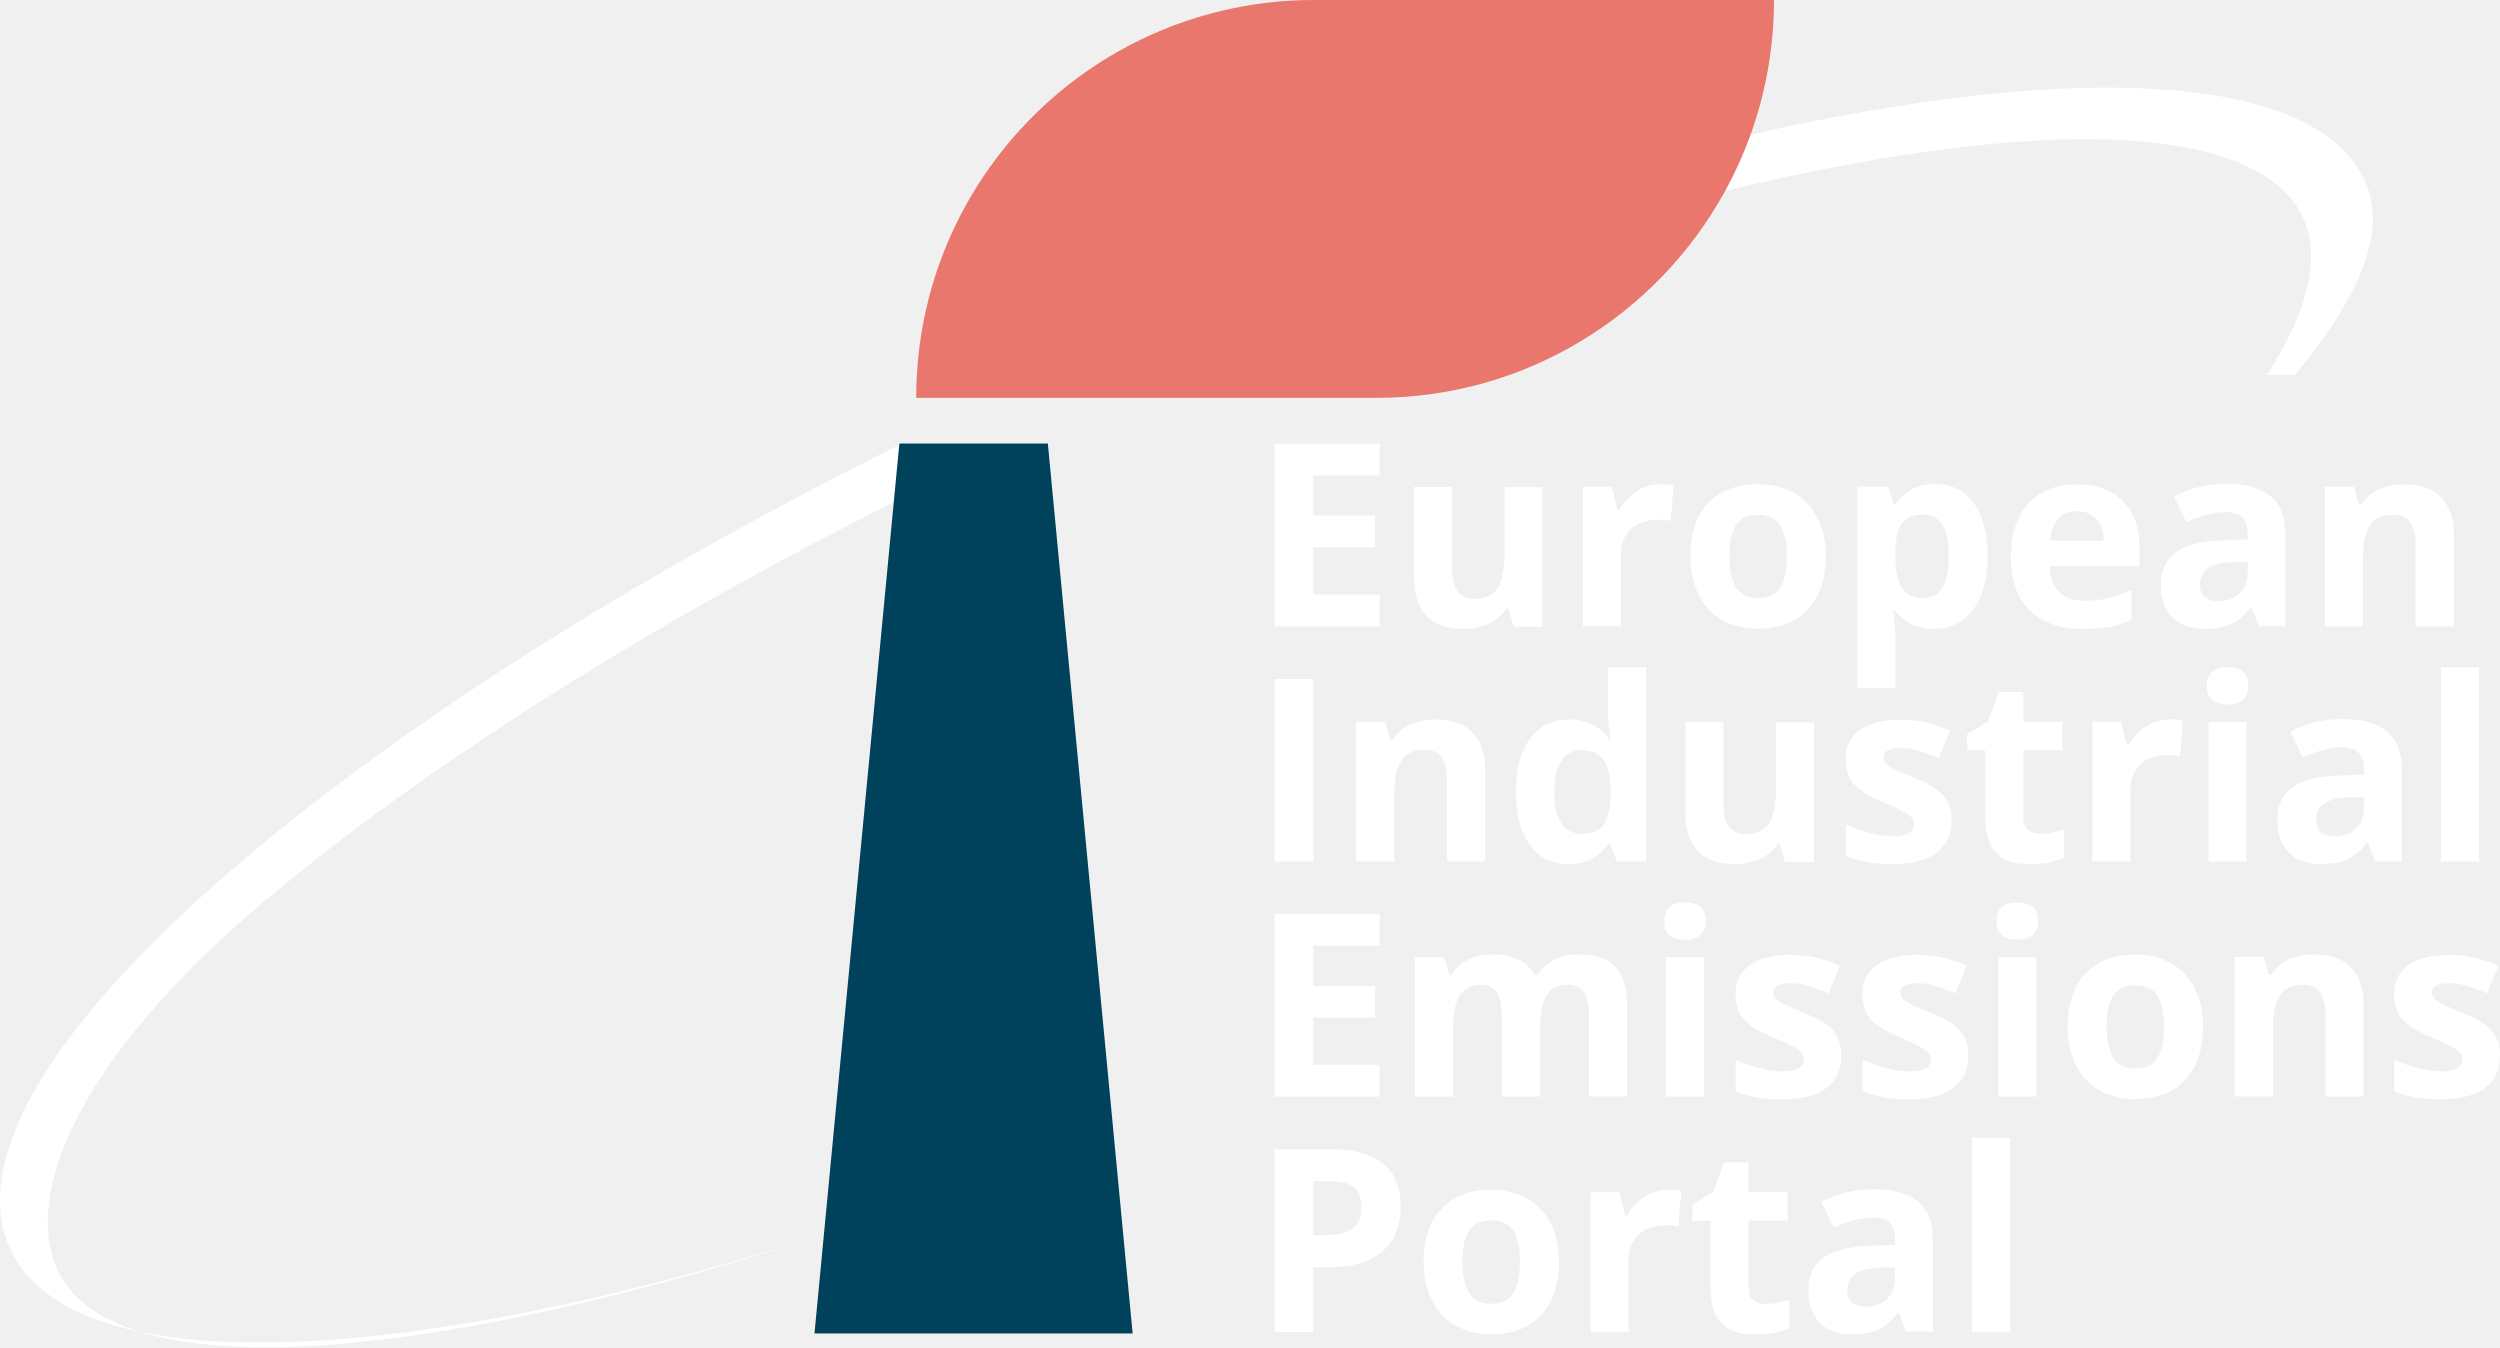
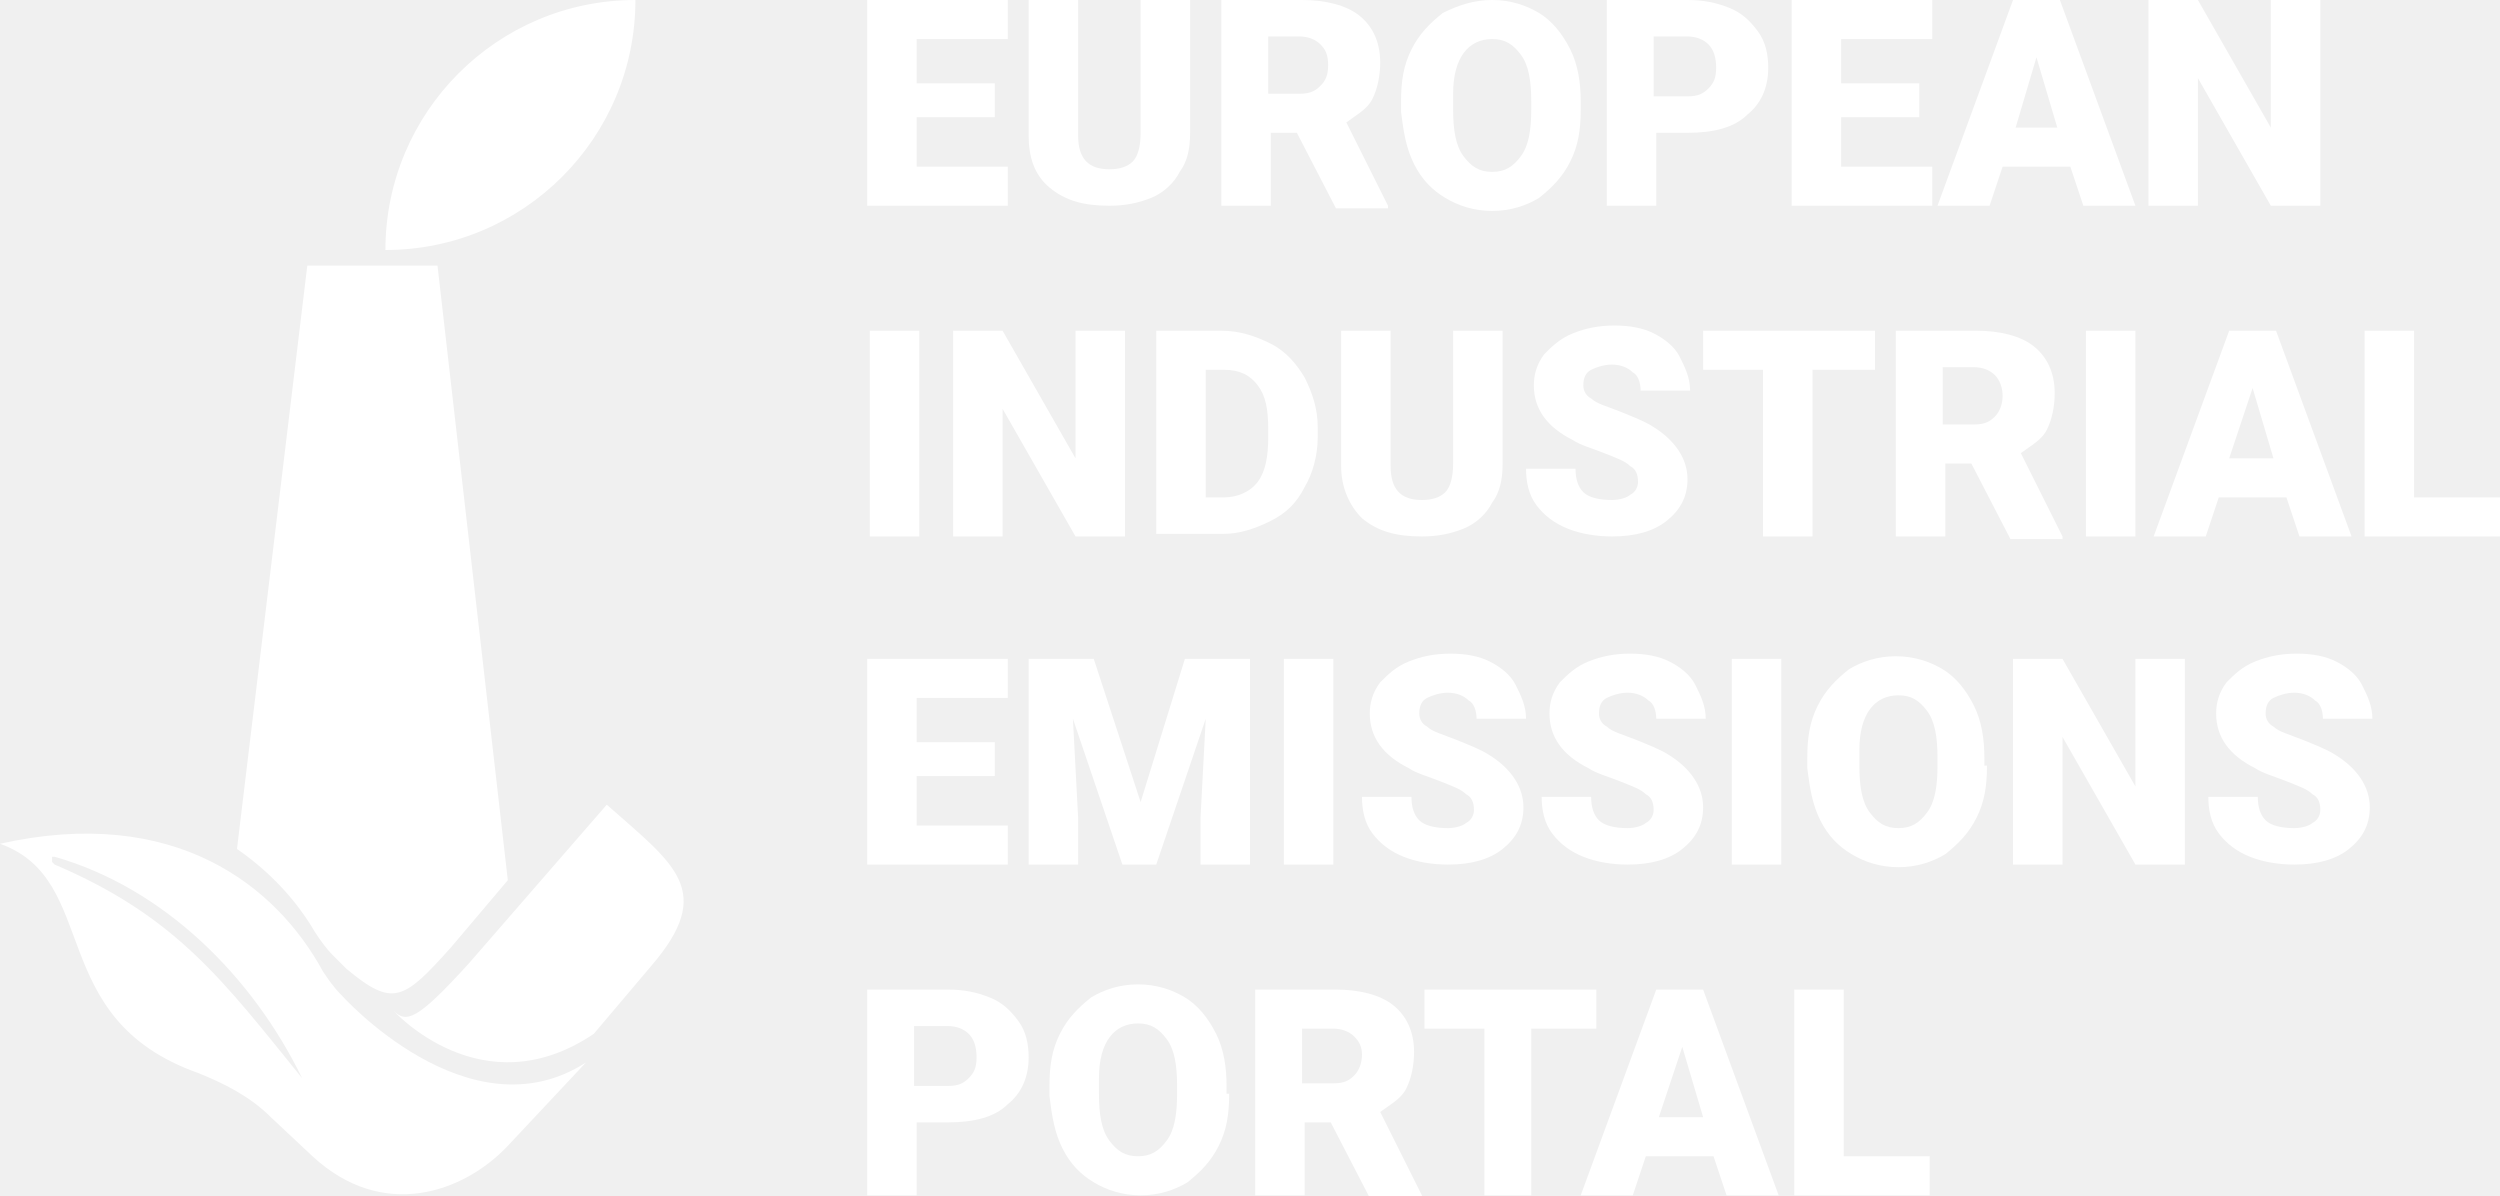
- <svg xmlns="http://www.w3.org/2000/svg" version="1.1" id="Layer_1" x="0px" y="0px" viewBox="0 0 150.62 81.17" style="enable-background:new 0 0 150.62 81.17;" xml:space="preserve">
+ <svg xmlns="http://www.w3.org/2000/svg" version="1.1" id="Layer_1" x="0px" y="0px" viewBox="0 0 96 45.9" style="enable-background:new 0 0 96 45.9;" xml:space="preserve">
  <style type="text/css">
	.st0{fill:#FFFFFF;}
- 	.st1{fill:#E9776D;}
- 	.st2{fill:#00415C;}
+ 	.st1{fill-rule:evenodd;clip-rule:evenodd;fill:#FFFFFF;}
</style>
  <g>
-     <path class="st0" d="M8.44,80.24c7.8,2.41,23.25,0.06,41.89-6.1c-13.81,4.45-25.94,6.77-34.84,6.74   C12.83,80.88,10.47,80.66,8.44,80.24z" />
+     <path class="st0" d="M38.2,4.5h-3v1.9h3.5v1.5h-5.4V0h5.4v1.5h-3.5v1.7h3V4.5z" />
+     <path class="st0" d="M45.7,0v5.1c0,0.6-0.1,1.1-0.4,1.5c-0.2,0.4-0.6,0.8-1.1,1c-0.5,0.2-1,0.3-1.6,0.3c-1,0-1.7-0.2-2.3-0.7   s-0.8-1.2-0.8-2V0h1.9v5.2c0,0.9,0.4,1.3,1.2,1.3c0.4,0,0.7-0.1,0.9-0.3c0.2-0.2,0.3-0.6,0.3-1.1V0H45.7z" />
+     <path class="st0" d="M49.8,5.1h-1v2.8h-1.9V0h3.1c0.9,0,1.7,0.2,2.2,0.6c0.5,0.4,0.8,1,0.8,1.8c0,0.5-0.1,1-0.3,1.4s-0.6,0.6-1,0.9   l1.6,3.2v0.1h-2L49.8,5.1z M48.7,3.6h1.2c0.4,0,0.6-0.1,0.8-0.3C50.9,3.1,51,2.9,51,2.5s-0.1-0.6-0.3-0.8c-0.2-0.2-0.5-0.3-0.8-0.3   h-1.2V3.6z" />
+     <path class="st0" d="M60.7,4.2c0,0.8-0.1,1.4-0.4,2c-0.3,0.6-0.7,1-1.2,1.4c-0.5,0.3-1.1,0.5-1.8,0.5S56,7.9,55.5,7.6   c-0.5-0.3-0.9-0.7-1.2-1.3c-0.3-0.6-0.4-1.2-0.5-2V3.9c0-0.8,0.1-1.4,0.4-2c0.3-0.6,0.7-1,1.2-1.4C56,0.2,56.6,0,57.3,0   c0.7,0,1.3,0.2,1.8,0.5c0.5,0.3,0.9,0.8,1.2,1.4c0.3,0.6,0.4,1.3,0.4,2V4.2z M58.8,3.9c0-0.8-0.1-1.4-0.4-1.8   c-0.3-0.4-0.6-0.6-1.1-0.6c-0.9,0-1.5,0.7-1.5,2.1l0,0.6c0,0.8,0.1,1.4,0.4,1.8c0.3,0.4,0.6,0.6,1.1,0.6c0.5,0,0.8-0.2,1.1-0.6   c0.3-0.4,0.4-1,0.4-1.8V3.9z" />
+     <path class="st0" d="M63.6,5.2v2.7h-1.9V0h3.1c0.6,0,1.1,0.1,1.6,0.3c0.5,0.2,0.8,0.5,1.1,0.9c0.3,0.4,0.4,0.9,0.4,1.4   c0,0.8-0.3,1.4-0.8,1.8c-0.5,0.5-1.3,0.7-2.3,0.7H63.6z M63.6,3.7h1.2c0.4,0,0.6-0.1,0.8-0.3c0.2-0.2,0.3-0.4,0.3-0.8   c0-0.4-0.1-0.7-0.3-0.9c-0.2-0.2-0.5-0.3-0.8-0.3h-1.3V3.7z" />
+     <path class="st0" d="M73.7,4.5h-3v1.9h3.5v1.5h-5.4V0h5.4v1.5h-3.5v1.7h3V4.5z" />
+     <path class="st0" d="M79.5,6.4h-2.6l-0.5,1.5h-2L77.3,0h1.8L82,7.9h-2L79.5,6.4z M77.4,4.9H79l-0.8-2.7L77.4,4.9z" />
+     <path class="st0" d="M89.1,7.9h-1.9L84.4,3v4.9h-1.9V0h1.9l2.8,4.9V0h1.9V7.9z" />
  </g>
  <g>
-     <path class="st0" d="M142.48,10.89c-3.04-6.57-17.51-7.2-37.01-2.78c-0.42,1.18-0.93,2.31-1.53,3.39   c8.41-2.03,15.83-3.11,21.66-3.11c6.96,0,11.67,1.52,13.16,4.73c1.1,2.38,0.3,5.63-2.19,9.47l1.69,0   C142.14,17.92,143.88,13.93,142.48,10.89z" />
-     <path class="st1" d="M79.17,0C65.93,0,55.2,10.73,55.2,23.97h27.71c9.07,0,16.96-5.04,21.03-12.47c0.59-1.08,1.1-2.21,1.53-3.39   c0.91-2.53,1.41-5.26,1.41-8.11H79.17z" />
+     <path class="st0" d="M35.3,20.6h-1.9v-7.9h1.9V20.6z" />
+     <path class="st0" d="M43.2,20.6h-1.9l-2.8-4.9v4.9h-1.9v-7.9h1.9l2.8,4.9v-4.9h1.9V20.6z" />
+     <path class="st0" d="M44.4,20.6v-7.9h2.5c0.7,0,1.3,0.2,1.9,0.5c0.6,0.3,1,0.8,1.3,1.3c0.3,0.6,0.5,1.2,0.5,1.9v0.4   c0,0.7-0.2,1.4-0.5,1.9c-0.3,0.6-0.7,1-1.3,1.3c-0.6,0.3-1.2,0.5-1.8,0.5H44.4z M46.3,14.2v4.9H47c0.5,0,1-0.2,1.3-0.6   c0.3-0.4,0.4-1,0.4-1.7v-0.3c0-0.8-0.1-1.3-0.4-1.7c-0.3-0.4-0.7-0.6-1.3-0.6H46.3z" />
+     <path class="st0" d="M57.7,12.7v5.1c0,0.6-0.1,1.1-0.4,1.5c-0.2,0.4-0.6,0.8-1.1,1c-0.5,0.2-1,0.3-1.6,0.3c-1,0-1.7-0.2-2.3-0.7   c-0.5-0.5-0.8-1.2-0.8-2v-5.2h1.9v5.2c0,0.9,0.4,1.3,1.2,1.3c0.4,0,0.7-0.1,0.9-0.3c0.2-0.2,0.3-0.6,0.3-1.1v-5.1H57.7z" />
+     <path class="st0" d="M62.9,18.5c0-0.3-0.1-0.5-0.3-0.6c-0.2-0.2-0.5-0.3-1-0.5c-0.5-0.2-0.9-0.3-1.2-0.5c-1-0.5-1.5-1.2-1.5-2.1   c0-0.4,0.1-0.8,0.4-1.2c0.3-0.3,0.6-0.6,1.1-0.8s1-0.3,1.6-0.3c0.6,0,1.1,0.1,1.5,0.3c0.4,0.2,0.8,0.5,1,0.9   c0.2,0.4,0.4,0.8,0.4,1.3h-1.9c0-0.3-0.1-0.6-0.3-0.7c-0.2-0.2-0.5-0.3-0.8-0.3c-0.3,0-0.6,0.1-0.8,0.2c-0.2,0.1-0.3,0.3-0.3,0.6   c0,0.2,0.1,0.4,0.3,0.5c0.2,0.2,0.6,0.3,1.1,0.5c0.5,0.2,1,0.4,1.3,0.6c0.8,0.5,1.3,1.2,1.3,2c0,0.7-0.3,1.2-0.8,1.6   c-0.5,0.4-1.2,0.6-2.1,0.6c-0.6,0-1.2-0.1-1.7-0.3c-0.5-0.2-0.9-0.5-1.2-0.9c-0.3-0.4-0.4-0.9-0.4-1.4h1.9c0,0.4,0.1,0.7,0.3,0.9   c0.2,0.2,0.6,0.3,1.1,0.3c0.3,0,0.6-0.1,0.7-0.2C62.8,18.9,62.9,18.7,62.9,18.5z" />
+     <path class="st0" d="M72,14.2h-2.4v6.4h-1.9v-6.4h-2.3v-1.5H72V14.2z" />
+     <path class="st0" d="M75.7,17.8h-1v2.8h-1.9v-7.9h3.1c0.9,0,1.7,0.2,2.2,0.6c0.5,0.4,0.8,1,0.8,1.8c0,0.5-0.1,1-0.3,1.4   c-0.2,0.4-0.6,0.6-1,0.9l1.6,3.2v0.1h-2L75.7,17.8z M74.6,16.3h1.2c0.4,0,0.6-0.1,0.8-0.3c0.2-0.2,0.3-0.5,0.3-0.8   s-0.1-0.6-0.3-0.8c-0.2-0.2-0.5-0.3-0.8-0.3h-1.2V16.3z" />
+     <path class="st0" d="M82,20.6h-1.9v-7.9H82V20.6z" />
+     <path class="st0" d="M87.8,19.1h-2.6l-0.5,1.5h-2l2.9-7.9h1.8l2.9,7.9h-2L87.8,19.1z M85.6,17.6h1.7l-0.8-2.7L85.6,17.6z" />
+     <path class="st0" d="M92.7,19.1H96v1.5h-5.2v-7.9h1.9V19.1z" />
  </g>
  <g>
-     <path class="st0" d="M14.86,51.64C3.19,61.48-1.87,69.87,0.62,75.26c1.16,2.51,3.87,4.15,7.82,4.98c-2.45-0.76-4.17-1.98-4.97-3.71   c-2.15-4.65,1.41-12.91,12.36-22.15c9.65-8.14,22.94-16.55,38-24.12l0.33-3.44C38.57,34.57,24.81,43.25,14.86,51.64z" />
-     <polygon class="st2" points="63.13,26.72 54.19,26.72 54.16,27.01 53.83,30.45 49.07,80.34 68.24,80.34  " />
+     <path class="st0" d="M38.2,29.8h-3v1.9h3.5v1.5h-5.4v-7.9h5.4v1.5h-3.5v1.7h3V29.8z" />
+     <path class="st0" d="M42,25.3l1.8,5.5l1.7-5.5H48v7.9h-1.9v-1.8l0.2-3.8l-1.9,5.6h-1.3l-1.9-5.6l0.2,3.8v1.8h-1.9v-7.9H42z" />
+     <path class="st0" d="M51.2,33.2h-1.9v-7.9h1.9V33.2z" />
+     <path class="st0" d="M56.6,31.1c0-0.3-0.1-0.5-0.3-0.6c-0.2-0.2-0.5-0.3-1-0.5c-0.5-0.2-0.9-0.3-1.2-0.5c-1-0.5-1.5-1.2-1.5-2.1   c0-0.4,0.1-0.8,0.4-1.2c0.3-0.3,0.6-0.6,1.1-0.8c0.5-0.2,1-0.3,1.6-0.3c0.6,0,1.1,0.1,1.5,0.3c0.4,0.2,0.8,0.5,1,0.9   c0.2,0.4,0.4,0.8,0.4,1.3h-1.9c0-0.3-0.1-0.6-0.3-0.7c-0.2-0.2-0.5-0.3-0.8-0.3c-0.3,0-0.6,0.1-0.8,0.2c-0.2,0.1-0.3,0.3-0.3,0.6   c0,0.2,0.1,0.4,0.3,0.5c0.2,0.2,0.6,0.3,1.1,0.5c0.5,0.2,1,0.4,1.3,0.6c0.8,0.5,1.3,1.2,1.3,2c0,0.7-0.3,1.2-0.8,1.6   c-0.5,0.4-1.2,0.6-2.1,0.6c-0.6,0-1.2-0.1-1.7-0.3c-0.5-0.2-0.9-0.5-1.2-0.9c-0.3-0.4-0.4-0.9-0.4-1.4h1.9c0,0.4,0.1,0.7,0.3,0.9   c0.2,0.2,0.6,0.3,1.1,0.3c0.3,0,0.6-0.1,0.7-0.2C56.5,31.5,56.6,31.3,56.6,31.1z" />
+     <path class="st0" d="M63.5,31.1c0-0.3-0.1-0.5-0.3-0.6c-0.2-0.2-0.5-0.3-1-0.5c-0.5-0.2-0.9-0.3-1.2-0.5c-1-0.5-1.5-1.2-1.5-2.1   c0-0.4,0.1-0.8,0.4-1.2c0.3-0.3,0.6-0.6,1.1-0.8c0.5-0.2,1-0.3,1.6-0.3c0.6,0,1.1,0.1,1.5,0.3c0.4,0.2,0.8,0.5,1,0.9   c0.2,0.4,0.4,0.8,0.4,1.3h-1.9c0-0.3-0.1-0.6-0.3-0.7c-0.2-0.2-0.5-0.3-0.8-0.3c-0.3,0-0.6,0.1-0.8,0.2c-0.2,0.1-0.3,0.3-0.3,0.6   c0,0.2,0.1,0.4,0.3,0.5c0.2,0.2,0.6,0.3,1.1,0.5c0.5,0.2,1,0.4,1.3,0.6c0.8,0.5,1.3,1.2,1.3,2c0,0.7-0.3,1.2-0.8,1.6   c-0.5,0.4-1.2,0.6-2.1,0.6c-0.6,0-1.2-0.1-1.7-0.3c-0.5-0.2-0.9-0.5-1.2-0.9c-0.3-0.4-0.4-0.9-0.4-1.4h1.9c0,0.4,0.1,0.7,0.3,0.9   c0.2,0.2,0.6,0.3,1.1,0.3c0.3,0,0.6-0.1,0.7-0.2C63.4,31.5,63.5,31.3,63.5,31.1z" />
+     <path class="st0" d="M68.4,33.2h-1.9v-7.9h1.9V33.2z" />
+     <path class="st0" d="M76.3,29.4c0,0.8-0.1,1.4-0.4,2c-0.3,0.6-0.7,1-1.2,1.4c-0.5,0.3-1.1,0.5-1.8,0.5s-1.3-0.2-1.8-0.5   c-0.5-0.3-0.9-0.7-1.2-1.3c-0.3-0.6-0.4-1.2-0.5-2v-0.4c0-0.8,0.1-1.4,0.4-2c0.3-0.6,0.7-1,1.2-1.4c0.5-0.3,1.1-0.5,1.8-0.5   c0.7,0,1.3,0.2,1.8,0.5c0.5,0.3,0.9,0.8,1.2,1.4c0.3,0.6,0.4,1.3,0.4,2V29.4z M74.4,29.1c0-0.8-0.1-1.4-0.4-1.8   c-0.3-0.4-0.6-0.6-1.1-0.6c-0.9,0-1.5,0.7-1.5,2.1l0,0.6c0,0.8,0.1,1.4,0.4,1.8s0.6,0.6,1.1,0.6c0.5,0,0.8-0.2,1.1-0.6   c0.3-0.4,0.4-1,0.4-1.8V29.1z" />
+     <path class="st0" d="M83.8,33.2H82l-2.8-4.9v4.9h-1.9v-7.9h1.9l2.8,4.9v-4.9h1.9V33.2z" />
+     <path class="st0" d="M89.1,31.1c0-0.3-0.1-0.5-0.3-0.6c-0.2-0.2-0.5-0.3-1-0.5c-0.5-0.2-0.9-0.3-1.2-0.5c-1-0.5-1.5-1.2-1.5-2.1   c0-0.4,0.1-0.8,0.4-1.2c0.3-0.3,0.6-0.6,1.1-0.8c0.5-0.2,1-0.3,1.6-0.3c0.6,0,1.1,0.1,1.5,0.3c0.4,0.2,0.8,0.5,1,0.9   c0.2,0.4,0.4,0.8,0.4,1.3h-1.9c0-0.3-0.1-0.6-0.3-0.7c-0.2-0.2-0.5-0.3-0.8-0.3c-0.3,0-0.6,0.1-0.8,0.2c-0.2,0.1-0.3,0.3-0.3,0.6   c0,0.2,0.1,0.4,0.3,0.5c0.2,0.2,0.6,0.3,1.1,0.5c0.5,0.2,1,0.4,1.3,0.6c0.8,0.5,1.3,1.2,1.3,2c0,0.7-0.3,1.2-0.8,1.6   s-1.2,0.6-2.1,0.6c-0.6,0-1.2-0.1-1.7-0.3c-0.5-0.2-0.9-0.5-1.2-0.9c-0.3-0.4-0.4-0.9-0.4-1.4h1.9c0,0.4,0.1,0.7,0.3,0.9   c0.2,0.2,0.6,0.3,1.1,0.3c0.3,0,0.6-0.1,0.7-0.2C89,31.5,89.1,31.3,89.1,31.1z" />
  </g>
  <g>
-     <path class="st0" d="M83.12,37.74h-6.33v-11h6.33v1.91h-4v2.41h3.72v1.91h-3.72v2.84h4V37.74z" />
-     <path class="st0" d="M91.19,37.74l-0.31-1.08h-0.12c-0.25,0.39-0.59,0.69-1.05,0.91c-0.45,0.21-0.97,0.32-1.54,0.32   c-0.99,0-1.73-0.26-2.23-0.79c-0.5-0.53-0.75-1.29-0.75-2.28v-5.48h2.29v4.91c0,0.61,0.11,1.06,0.32,1.37   c0.22,0.3,0.56,0.46,1.03,0.46c0.64,0,1.11-0.21,1.39-0.64c0.29-0.43,0.43-1.14,0.43-2.13v-3.96h2.29v8.41H91.19z" />
-     <path class="st0" d="M100.06,29.17c0.31,0,0.57,0.02,0.77,0.07l-0.17,2.15c-0.19-0.05-0.41-0.08-0.68-0.08   c-0.73,0-1.3,0.19-1.71,0.56c-0.41,0.38-0.61,0.9-0.61,1.58v4.28h-2.29v-8.41h1.74l0.34,1.41h0.11c0.26-0.47,0.61-0.85,1.06-1.14   C99.05,29.31,99.54,29.17,100.06,29.17z" />
-     <path class="st0" d="M110,33.51c0,1.37-0.36,2.44-1.08,3.21c-0.72,0.77-1.73,1.16-3.02,1.16c-0.81,0-1.52-0.18-2.14-0.53   c-0.62-0.35-1.09-0.86-1.42-1.52c-0.33-0.66-0.5-1.43-0.5-2.32c0-1.37,0.36-2.44,1.08-3.2c0.72-0.76,1.73-1.14,3.02-1.14   c0.81,0,1.52,0.18,2.14,0.53c0.62,0.35,1.09,0.85,1.42,1.51C109.84,31.86,110,32.63,110,33.51z M104.19,33.51   c0,0.83,0.14,1.46,0.41,1.89c0.27,0.43,0.72,0.64,1.33,0.64c0.61,0,1.05-0.21,1.32-0.64c0.27-0.42,0.4-1.05,0.4-1.89   c0-0.83-0.14-1.46-0.41-1.87c-0.27-0.42-0.71-0.62-1.33-0.62c-0.61,0-1.05,0.21-1.32,0.62C104.32,32.05,104.19,32.68,104.19,33.51z   " />
-     <path class="st0" d="M116.52,37.89c-0.99,0-1.76-0.36-2.33-1.08h-0.12c0.08,0.7,0.12,1.11,0.12,1.22v3.41h-2.29V29.32h1.87   l0.32,1.09h0.11c0.54-0.83,1.33-1.25,2.38-1.25c0.99,0,1.77,0.38,2.33,1.15c0.56,0.77,0.84,1.83,0.84,3.2   c0,0.9-0.13,1.68-0.39,2.34c-0.26,0.66-0.64,1.17-1.12,1.51C117.75,37.71,117.18,37.89,116.52,37.89z M115.84,31   c-0.57,0-0.98,0.17-1.24,0.52c-0.26,0.35-0.4,0.92-0.41,1.73v0.25c0,0.9,0.13,1.55,0.4,1.94c0.27,0.39,0.69,0.59,1.28,0.59   c1.03,0,1.54-0.85,1.54-2.54c0-0.83-0.13-1.45-0.38-1.86C116.78,31.21,116.38,31,115.84,31z" />
-     <path class="st0" d="M125.46,37.89c-1.35,0-2.41-0.37-3.17-1.12c-0.76-0.75-1.14-1.81-1.14-3.17c0-1.41,0.35-2.5,1.06-3.27   c0.71-0.77,1.68-1.15,2.92-1.15c1.19,0,2.11,0.34,2.78,1.02c0.66,0.68,0.99,1.61,0.99,2.81v1.11h-5.42   c0.03,0.65,0.22,1.16,0.58,1.53c0.36,0.37,0.87,0.55,1.52,0.55c0.51,0,0.99-0.05,1.44-0.16c0.45-0.11,0.92-0.27,1.41-0.5v1.78   c-0.4,0.2-0.83,0.35-1.29,0.45C126.67,37.84,126.11,37.89,125.46,37.89z M125.13,30.8c-0.49,0-0.87,0.15-1.14,0.46   c-0.28,0.31-0.43,0.75-0.47,1.31h3.22c-0.01-0.57-0.16-1-0.44-1.31C126,30.95,125.62,30.8,125.13,30.8z" />
-     <path class="st0" d="M136.09,37.74l-0.44-1.14h-0.06c-0.39,0.49-0.78,0.82-1.19,1.01c-0.41,0.19-0.94,0.28-1.6,0.28   c-0.81,0-1.44-0.23-1.91-0.69c-0.46-0.46-0.7-1.12-0.7-1.97c0-0.89,0.31-1.55,0.94-1.98c0.62-0.42,1.57-0.66,2.82-0.7l1.46-0.05   v-0.37c0-0.85-0.44-1.28-1.31-1.28c-0.67,0-1.46,0.2-2.37,0.61l-0.76-1.55c0.97-0.51,2.04-0.76,3.22-0.76   c1.13,0,1.99,0.25,2.6,0.74c0.6,0.49,0.9,1.24,0.9,2.24v5.6H136.09z M135.42,33.84l-0.89,0.03c-0.67,0.02-1.16,0.14-1.49,0.36   c-0.33,0.22-0.49,0.56-0.49,1.01c0,0.65,0.37,0.97,1.11,0.97c0.53,0,0.96-0.15,1.28-0.46c0.32-0.31,0.48-0.71,0.48-1.22V33.84z" />
-     <path class="st0" d="M147.82,37.74h-2.29v-4.91c0-0.61-0.11-1.06-0.32-1.37c-0.22-0.3-0.56-0.45-1.03-0.45   c-0.64,0-1.11,0.21-1.39,0.64c-0.29,0.43-0.43,1.14-0.43,2.13v3.96h-2.29v-8.41h1.75l0.31,1.08h0.13c0.26-0.41,0.61-0.71,1.06-0.92   c0.45-0.21,0.96-0.31,1.53-0.31c0.98,0,1.72,0.26,2.23,0.79c0.51,0.53,0.76,1.29,0.76,2.29V37.74z" />
-     <path class="st0" d="M76.79,51.91v-11h2.33v11H76.79z" />
-     <path class="st0" d="M89.47,51.91h-2.29v-4.91c0-0.61-0.11-1.06-0.32-1.37c-0.22-0.3-0.56-0.46-1.03-0.46   c-0.64,0-1.11,0.21-1.39,0.64C84.14,46.24,84,46.96,84,47.95v3.96h-2.29v-8.41h1.75l0.31,1.08h0.13c0.26-0.41,0.61-0.71,1.06-0.92   c0.45-0.21,0.96-0.31,1.53-0.31c0.98,0,1.72,0.26,2.23,0.79c0.51,0.53,0.76,1.29,0.76,2.29V51.91z" />
-     <path class="st0" d="M94.5,52.06c-0.99,0-1.76-0.38-2.33-1.15c-0.56-0.77-0.85-1.83-0.85-3.19c0-1.38,0.29-2.45,0.86-3.22   c0.57-0.77,1.37-1.15,2.37-1.15c1.06,0,1.87,0.41,2.42,1.23h0.08c-0.12-0.63-0.17-1.19-0.17-1.68V40.2h2.3v11.71h-1.76l-0.44-1.09   h-0.1C96.36,51.64,95.57,52.06,94.5,52.06z M95.3,50.23c0.59,0,1.02-0.17,1.29-0.51c0.27-0.34,0.42-0.92,0.45-1.74v-0.25   c0-0.9-0.14-1.55-0.42-1.94c-0.28-0.39-0.73-0.59-1.36-0.59c-0.51,0-0.91,0.22-1.19,0.65c-0.28,0.43-0.43,1.06-0.43,1.89   c0,0.83,0.14,1.45,0.43,1.86C94.36,50.02,94.77,50.23,95.3,50.23z" />
-     <path class="st0" d="M107.54,51.91l-0.31-1.08h-0.12c-0.25,0.39-0.59,0.69-1.05,0.91c-0.45,0.21-0.97,0.32-1.54,0.32   c-0.99,0-1.73-0.26-2.23-0.79c-0.5-0.53-0.75-1.29-0.75-2.28v-5.48h2.29v4.91c0,0.61,0.11,1.06,0.32,1.37   c0.22,0.3,0.56,0.46,1.03,0.46c0.64,0,1.11-0.21,1.39-0.64c0.29-0.43,0.43-1.14,0.43-2.13v-3.96h2.29v8.41H107.54z" />
-     <path class="st0" d="M117.58,49.41c0,0.86-0.3,1.52-0.9,1.97c-0.6,0.45-1.5,0.68-2.69,0.68c-0.61,0-1.13-0.04-1.57-0.12   c-0.43-0.08-0.83-0.2-1.21-0.36v-1.9c0.43,0.2,0.91,0.37,1.44,0.5c0.53,0.14,1,0.2,1.41,0.2c0.83,0,1.25-0.24,1.25-0.72   c0-0.18-0.06-0.33-0.17-0.44c-0.11-0.11-0.3-0.24-0.57-0.38c-0.27-0.14-0.63-0.31-1.08-0.5c-0.65-0.27-1.12-0.52-1.42-0.75   c-0.3-0.23-0.52-0.5-0.66-0.79c-0.14-0.3-0.21-0.67-0.21-1.1c0-0.75,0.29-1.33,0.87-1.73c0.58-0.41,1.4-0.61,2.46-0.61   c1.01,0,2,0.22,2.96,0.66l-0.69,1.66c-0.42-0.18-0.81-0.33-1.18-0.44c-0.37-0.12-0.74-0.17-1.12-0.17c-0.68,0-1.02,0.18-1.02,0.55   c0,0.21,0.11,0.38,0.33,0.53c0.22,0.15,0.7,0.37,1.43,0.67c0.66,0.27,1.14,0.51,1.44,0.74c0.31,0.23,0.53,0.5,0.68,0.8   C117.51,48.63,117.58,48.99,117.58,49.41z" />
-     <path class="st0" d="M122.91,50.23c0.4,0,0.88-0.09,1.44-0.26v1.71c-0.57,0.26-1.27,0.38-2.11,0.38c-0.92,0-1.59-0.23-2-0.7   c-0.42-0.46-0.63-1.16-0.63-2.09v-4.06h-1.1v-0.97l1.26-0.77l0.66-1.78h1.47v1.79h2.35v1.72h-2.35v4.06c0,0.33,0.09,0.57,0.27,0.72   C122.37,50.15,122.61,50.23,122.91,50.23z" />
-     <path class="st0" d="M130.75,43.34c0.31,0,0.57,0.02,0.77,0.07l-0.17,2.15c-0.19-0.05-0.41-0.08-0.68-0.08   c-0.73,0-1.3,0.19-1.71,0.56c-0.41,0.38-0.61,0.9-0.61,1.58v4.28h-2.29v-8.41h1.74l0.34,1.41h0.11c0.26-0.47,0.61-0.85,1.06-1.14   C129.75,43.48,130.23,43.34,130.75,43.34z" />
-     <path class="st0" d="M132.96,41.32c0-0.75,0.42-1.12,1.25-1.12c0.83,0,1.25,0.37,1.25,1.12c0,0.36-0.1,0.63-0.31,0.83   c-0.21,0.2-0.52,0.3-0.94,0.3C133.37,42.45,132.96,42.07,132.96,41.32z M135.35,51.91h-2.29v-8.41h2.29V51.91z" />
-     <path class="st0" d="M143.1,51.91l-0.44-1.14h-0.06c-0.39,0.49-0.78,0.82-1.19,1.01c-0.41,0.19-0.94,0.28-1.6,0.28   c-0.81,0-1.44-0.23-1.91-0.69c-0.46-0.46-0.7-1.12-0.7-1.97c0-0.89,0.31-1.55,0.94-1.98c0.62-0.42,1.57-0.66,2.82-0.7l1.46-0.05   V46.3c0-0.85-0.44-1.28-1.31-1.28c-0.67,0-1.46,0.2-2.37,0.61l-0.76-1.55c0.97-0.51,2.04-0.76,3.22-0.76c1.13,0,1.99,0.25,2.6,0.74   c0.6,0.49,0.9,1.24,0.9,2.24v5.6H143.1z M142.42,48.01l-0.89,0.03c-0.67,0.02-1.16,0.14-1.49,0.36c-0.33,0.22-0.49,0.56-0.49,1.01   c0,0.65,0.37,0.97,1.11,0.97c0.53,0,0.96-0.15,1.28-0.46c0.32-0.31,0.48-0.71,0.48-1.22V48.01z" />
-     <path class="st0" d="M149.36,51.91h-2.29V40.2h2.29V51.91z" />
-     <path class="st0" d="M83.12,66.07h-6.33v-11h6.33v1.91h-4v2.42h3.72v1.91h-3.72v2.84h4V66.07z" />
-     <path class="st0" d="M92.77,66.07h-2.29v-4.91c0-0.61-0.1-1.06-0.3-1.37c-0.2-0.3-0.52-0.46-0.96-0.46c-0.59,0-1.01,0.22-1.28,0.65   c-0.27,0.43-0.4,1.14-0.4,2.13v3.96h-2.29v-8.41h1.75l0.31,1.08h0.13c0.23-0.39,0.55-0.69,0.98-0.91c0.43-0.22,0.92-0.33,1.47-0.33   c1.26,0,2.11,0.41,2.56,1.23h0.2c0.23-0.39,0.56-0.69,1-0.91c0.44-0.22,0.93-0.32,1.49-0.32c0.95,0,1.67,0.24,2.16,0.73   c0.49,0.49,0.73,1.27,0.73,2.35v5.48h-2.3v-4.91c0-0.61-0.1-1.06-0.3-1.37c-0.2-0.3-0.52-0.46-0.96-0.46c-0.56,0-0.98,0.2-1.26,0.6   c-0.28,0.4-0.42,1.04-0.42,1.91V66.07z" />
-     <path class="st0" d="M100.27,55.49c0-0.75,0.42-1.12,1.25-1.12c0.83,0,1.25,0.37,1.25,1.12c0,0.36-0.1,0.63-0.31,0.83   c-0.21,0.2-0.52,0.3-0.94,0.3C100.68,56.62,100.27,56.24,100.27,55.49z M102.66,66.07h-2.29v-8.41h2.29V66.07z" />
-     <path class="st0" d="M110.94,63.58c0,0.86-0.3,1.52-0.9,1.97c-0.6,0.45-1.5,0.68-2.69,0.68c-0.61,0-1.13-0.04-1.57-0.12   c-0.43-0.08-0.83-0.2-1.21-0.36v-1.9c0.43,0.2,0.91,0.37,1.44,0.5c0.53,0.14,1,0.2,1.41,0.2c0.83,0,1.25-0.24,1.25-0.72   c0-0.18-0.06-0.33-0.17-0.44c-0.11-0.11-0.3-0.24-0.57-0.38c-0.27-0.14-0.63-0.31-1.08-0.5c-0.65-0.27-1.12-0.52-1.42-0.75   c-0.3-0.23-0.52-0.5-0.66-0.79c-0.14-0.3-0.21-0.67-0.21-1.1c0-0.75,0.29-1.33,0.87-1.73c0.58-0.41,1.4-0.61,2.46-0.61   c1.01,0,2,0.22,2.96,0.66l-0.69,1.66c-0.42-0.18-0.81-0.33-1.18-0.44c-0.37-0.12-0.74-0.17-1.12-0.17c-0.68,0-1.02,0.18-1.02,0.55   c0,0.21,0.11,0.38,0.33,0.53c0.22,0.15,0.7,0.37,1.43,0.67c0.66,0.27,1.14,0.51,1.44,0.74c0.31,0.23,0.53,0.5,0.68,0.8   C110.86,62.8,110.94,63.16,110.94,63.58z" />
-     <path class="st0" d="M118.59,63.58c0,0.86-0.3,1.52-0.9,1.97c-0.6,0.45-1.5,0.68-2.69,0.68c-0.61,0-1.13-0.04-1.57-0.12   c-0.43-0.08-0.83-0.2-1.21-0.36v-1.9c0.43,0.2,0.91,0.37,1.44,0.5c0.53,0.14,1,0.2,1.41,0.2c0.83,0,1.25-0.24,1.25-0.72   c0-0.18-0.06-0.33-0.17-0.44c-0.11-0.11-0.3-0.24-0.57-0.38c-0.27-0.14-0.63-0.31-1.08-0.5c-0.65-0.27-1.12-0.52-1.42-0.75   c-0.3-0.23-0.52-0.5-0.66-0.79c-0.14-0.3-0.21-0.67-0.21-1.1c0-0.75,0.29-1.33,0.87-1.73c0.58-0.41,1.4-0.61,2.46-0.61   c1.01,0,2,0.22,2.96,0.66l-0.69,1.66c-0.42-0.18-0.81-0.33-1.18-0.44c-0.37-0.12-0.74-0.17-1.12-0.17c-0.68,0-1.02,0.18-1.02,0.55   c0,0.21,0.11,0.38,0.33,0.53c0.22,0.15,0.7,0.37,1.43,0.67c0.66,0.27,1.14,0.51,1.44,0.74c0.31,0.23,0.53,0.5,0.68,0.8   C118.52,62.8,118.59,63.16,118.59,63.58z" />
-     <path class="st0" d="M120.29,55.49c0-0.75,0.42-1.12,1.25-1.12c0.83,0,1.25,0.37,1.25,1.12c0,0.36-0.1,0.63-0.31,0.83   c-0.21,0.2-0.52,0.3-0.94,0.3C120.7,56.62,120.29,56.24,120.29,55.49z M122.68,66.07h-2.29v-8.41h2.29V66.07z" />
-     <path class="st0" d="M132.73,61.85c0,1.37-0.36,2.44-1.08,3.21c-0.72,0.77-1.73,1.16-3.02,1.16c-0.81,0-1.52-0.18-2.14-0.53   c-0.62-0.35-1.09-0.86-1.42-1.52c-0.33-0.66-0.5-1.43-0.5-2.32c0-1.37,0.36-2.44,1.08-3.2c0.72-0.76,1.73-1.14,3.02-1.14   c0.81,0,1.52,0.18,2.14,0.53c0.62,0.35,1.09,0.85,1.42,1.51C132.56,60.2,132.73,60.97,132.73,61.85z M126.92,61.85   c0,0.83,0.14,1.46,0.41,1.89c0.27,0.43,0.72,0.64,1.33,0.64c0.61,0,1.05-0.21,1.32-0.64c0.27-0.42,0.4-1.05,0.4-1.89   c0-0.83-0.14-1.46-0.41-1.87c-0.27-0.42-0.71-0.62-1.33-0.62c-0.61,0-1.05,0.21-1.32,0.62C127.05,60.39,126.92,61.02,126.92,61.85z   " />
-     <path class="st0" d="M142.39,66.07h-2.29v-4.91c0-0.61-0.11-1.06-0.32-1.37c-0.22-0.3-0.56-0.46-1.03-0.46   c-0.64,0-1.11,0.21-1.39,0.64c-0.29,0.43-0.43,1.14-0.43,2.13v3.96h-2.29v-8.41h1.75l0.31,1.08h0.13c0.26-0.41,0.61-0.71,1.06-0.92   c0.45-0.21,0.96-0.31,1.53-0.31c0.98,0,1.72,0.26,2.23,0.79c0.51,0.53,0.76,1.29,0.76,2.29V66.07z" />
-     <path class="st0" d="M150.62,63.58c0,0.86-0.3,1.52-0.9,1.97c-0.6,0.45-1.5,0.68-2.69,0.68c-0.61,0-1.13-0.04-1.57-0.12   c-0.43-0.08-0.84-0.2-1.21-0.36v-1.9c0.43,0.2,0.91,0.37,1.44,0.5c0.53,0.14,1,0.2,1.41,0.2c0.83,0,1.25-0.24,1.25-0.72   c0-0.18-0.06-0.33-0.17-0.44c-0.11-0.11-0.3-0.24-0.57-0.38c-0.27-0.14-0.63-0.31-1.08-0.5c-0.65-0.27-1.12-0.52-1.42-0.75   c-0.3-0.23-0.52-0.5-0.66-0.79c-0.14-0.3-0.21-0.67-0.21-1.1c0-0.75,0.29-1.33,0.87-1.73c0.58-0.41,1.4-0.61,2.46-0.61   c1.01,0,2,0.22,2.96,0.66l-0.69,1.66c-0.42-0.18-0.81-0.33-1.18-0.44c-0.37-0.12-0.74-0.17-1.12-0.17c-0.68,0-1.02,0.18-1.02,0.55   c0,0.21,0.11,0.38,0.33,0.53c0.22,0.15,0.7,0.37,1.43,0.67c0.66,0.27,1.14,0.51,1.44,0.74c0.31,0.23,0.53,0.5,0.68,0.8   C150.55,62.8,150.62,63.16,150.62,63.58z" />
-     <path class="st0" d="M84.39,72.68c0,1.18-0.37,2.09-1.11,2.72c-0.74,0.63-1.79,0.94-3.16,0.94h-1v3.91h-2.33v-11h3.51   c1.33,0,2.35,0.29,3.04,0.86C84.04,70.68,84.39,71.54,84.39,72.68z M79.12,74.42h0.77c0.72,0,1.25-0.14,1.61-0.42   c0.36-0.28,0.53-0.7,0.53-1.24c0-0.55-0.15-0.95-0.45-1.21c-0.3-0.26-0.77-0.39-1.4-0.39h-1.06V74.42z" />
-     <path class="st0" d="M93.93,76.02c0,1.37-0.36,2.44-1.08,3.21c-0.72,0.77-1.73,1.16-3.02,1.16c-0.81,0-1.52-0.18-2.14-0.53   c-0.62-0.35-1.09-0.86-1.42-1.52c-0.33-0.66-0.5-1.43-0.5-2.32c0-1.37,0.36-2.44,1.08-3.2c0.72-0.76,1.73-1.14,3.02-1.14   c0.81,0,1.52,0.18,2.14,0.53c0.62,0.35,1.09,0.85,1.42,1.51C93.76,74.37,93.93,75.14,93.93,76.02z M88.11,76.02   c0,0.83,0.14,1.46,0.41,1.89c0.27,0.43,0.72,0.64,1.33,0.64c0.61,0,1.05-0.21,1.32-0.64c0.27-0.42,0.4-1.05,0.4-1.89   c0-0.83-0.14-1.46-0.41-1.87c-0.27-0.42-0.71-0.62-1.33-0.62c-0.61,0-1.05,0.21-1.32,0.62C88.24,74.56,88.11,75.19,88.11,76.02z" />
-     <path class="st0" d="M100.52,71.68c0.31,0,0.57,0.02,0.77,0.07l-0.17,2.15c-0.19-0.05-0.41-0.08-0.68-0.08   c-0.73,0-1.3,0.19-1.71,0.56c-0.41,0.38-0.61,0.9-0.61,1.58v4.28h-2.29v-8.41h1.74l0.34,1.41h0.11c0.26-0.47,0.61-0.85,1.06-1.14   C99.51,71.82,99.99,71.68,100.52,71.68z" />
-     <path class="st0" d="M106.36,78.57c0.4,0,0.88-0.09,1.44-0.26v1.71c-0.57,0.26-1.27,0.38-2.11,0.38c-0.92,0-1.59-0.23-2-0.7   c-0.42-0.46-0.63-1.16-0.63-2.09v-4.06h-1.1v-0.97l1.26-0.77l0.66-1.78h1.47v1.79h2.35v1.72h-2.35v4.06c0,0.33,0.09,0.57,0.27,0.72   C105.82,78.49,106.06,78.57,106.36,78.57z" />
-     <path class="st0" d="M114.85,80.24l-0.44-1.14h-0.06c-0.39,0.49-0.78,0.82-1.19,1.01c-0.41,0.19-0.94,0.28-1.6,0.28   c-0.81,0-1.44-0.23-1.91-0.69c-0.46-0.46-0.7-1.12-0.7-1.97c0-0.89,0.31-1.55,0.94-1.98c0.62-0.42,1.57-0.66,2.82-0.7l1.46-0.05   v-0.37c0-0.85-0.44-1.28-1.31-1.28c-0.67,0-1.46,0.2-2.37,0.61l-0.76-1.55c0.97-0.51,2.04-0.76,3.22-0.76   c1.13,0,1.99,0.25,2.6,0.74c0.6,0.49,0.9,1.24,0.9,2.24v5.6H114.85z M114.17,76.35l-0.89,0.03c-0.67,0.02-1.16,0.14-1.49,0.36   c-0.33,0.22-0.49,0.56-0.49,1.01c0,0.65,0.37,0.97,1.11,0.97c0.53,0,0.96-0.15,1.28-0.46c0.32-0.31,0.48-0.71,0.48-1.22V76.35z" />
-     <path class="st0" d="M121.11,80.24h-2.29V68.54h2.29V80.24z" />
+     <path class="st0" d="M35.2,43.2v2.7h-1.9V38h3.1c0.6,0,1.1,0.1,1.6,0.3c0.5,0.2,0.8,0.5,1.1,0.9c0.3,0.4,0.4,0.9,0.4,1.4   c0,0.8-0.3,1.4-0.8,1.8c-0.5,0.5-1.3,0.7-2.3,0.7H35.2z M35.2,41.7h1.2c0.4,0,0.6-0.1,0.8-0.3c0.2-0.2,0.3-0.4,0.3-0.8   c0-0.4-0.1-0.7-0.3-0.9c-0.2-0.2-0.5-0.3-0.8-0.3h-1.3V41.7z" />
+     <path class="st0" d="M47.2,42c0,0.8-0.1,1.4-0.4,2c-0.3,0.6-0.7,1-1.2,1.4c-0.5,0.3-1.1,0.5-1.8,0.5c-0.7,0-1.3-0.2-1.8-0.5   c-0.5-0.3-0.9-0.7-1.2-1.3c-0.3-0.6-0.4-1.2-0.5-2v-0.4c0-0.8,0.1-1.4,0.4-2c0.3-0.6,0.7-1,1.2-1.4c0.5-0.3,1.1-0.5,1.8-0.5   c0.7,0,1.3,0.2,1.8,0.5c0.5,0.3,0.9,0.8,1.2,1.4c0.3,0.6,0.4,1.3,0.4,2V42z M45.2,41.7c0-0.8-0.1-1.4-0.4-1.8   c-0.3-0.4-0.6-0.6-1.1-0.6c-0.9,0-1.5,0.7-1.5,2.1l0,0.6c0,0.8,0.1,1.4,0.4,1.8c0.3,0.4,0.6,0.6,1.1,0.6c0.5,0,0.8-0.2,1.1-0.6   c0.3-0.4,0.4-1,0.4-1.8V41.7z" />
+     <path class="st0" d="M51.1,43.1h-1v2.8h-1.9V38h3.1c0.9,0,1.7,0.2,2.2,0.6c0.5,0.4,0.8,1,0.8,1.8c0,0.5-0.1,1-0.3,1.4   c-0.2,0.4-0.6,0.6-1,0.9l1.6,3.2v0.1h-2L51.1,43.1z M50,41.6h1.2c0.4,0,0.6-0.1,0.8-0.3c0.2-0.2,0.3-0.5,0.3-0.8S52.2,40,52,39.8   c-0.2-0.2-0.5-0.3-0.8-0.3H50V41.6z" />
+     <path class="st0" d="M61.2,39.5h-2.4v6.4H57v-6.4h-2.3V38h6.6V39.5z" />
+     <path class="st0" d="M65.8,44.4h-2.6l-0.5,1.5h-2l2.9-7.9h1.8l2.9,7.9h-2L65.8,44.4z M63.7,42.9h1.7l-0.8-2.7L63.7,42.9z" />
+     <path class="st0" d="M70.8,44.4h3.3v1.5h-5.2V38h1.9V44.4z" />
+   </g>
+   <g>
+     <path class="st1" d="M12.1,35.8c0.2,0.3,0.4,0.6,0.7,0.9l0,0c0,0,0.2,0.2,0.5,0.5c1.8,1.5,2.2,1.2,4-0.8l2.2-2.6l-2.7-23.6h-5   L9.1,32.6C10.4,33.5,11.4,34.6,12.1,35.8z" />
+   </g>
+   <path class="st1" d="M14.8,9.6L14.8,9.6c0-5.3,4.3-9.6,9.6-9.6h0v0C24.4,5.3,20.1,9.6,14.8,9.6L14.8,9.6z" />
+   <g>
+     <path class="st1" d="M15.1,38.8c0.5,0.5,0.9,0.4,2.9-1.8l5.3-6.1c2.6,2.3,4.2,3.3,1.7,6.2l-2.2,2.6C18.5,42.6,15.1,38.8,15.1,38.8z   " />
+     <path class="st0" d="M13.1,38.2L13.1,38.2c-0.3-0.3-0.5-0.6-0.7-0.9C10.6,34,6.7,30.9,0,32.4c3.9,1.4,1.7,6.7,7.6,8.8   c1,0.4,2,0.9,2.8,1.7l1.6,1.5c2.7,2.5,5.8,1.4,7.5-0.4l3-3.2C18,43.7,13.1,38.2,13.1,38.2z M2.1,33.2c0,0-0.1-0.1-0.1-0.1L2,33l0,0   l0-0.1l0.1,0c4.2,1.2,7.6,4.6,9.5,8.5C8.6,37.7,6.8,35.2,2.1,33.2z" />
  </g>
</svg>
